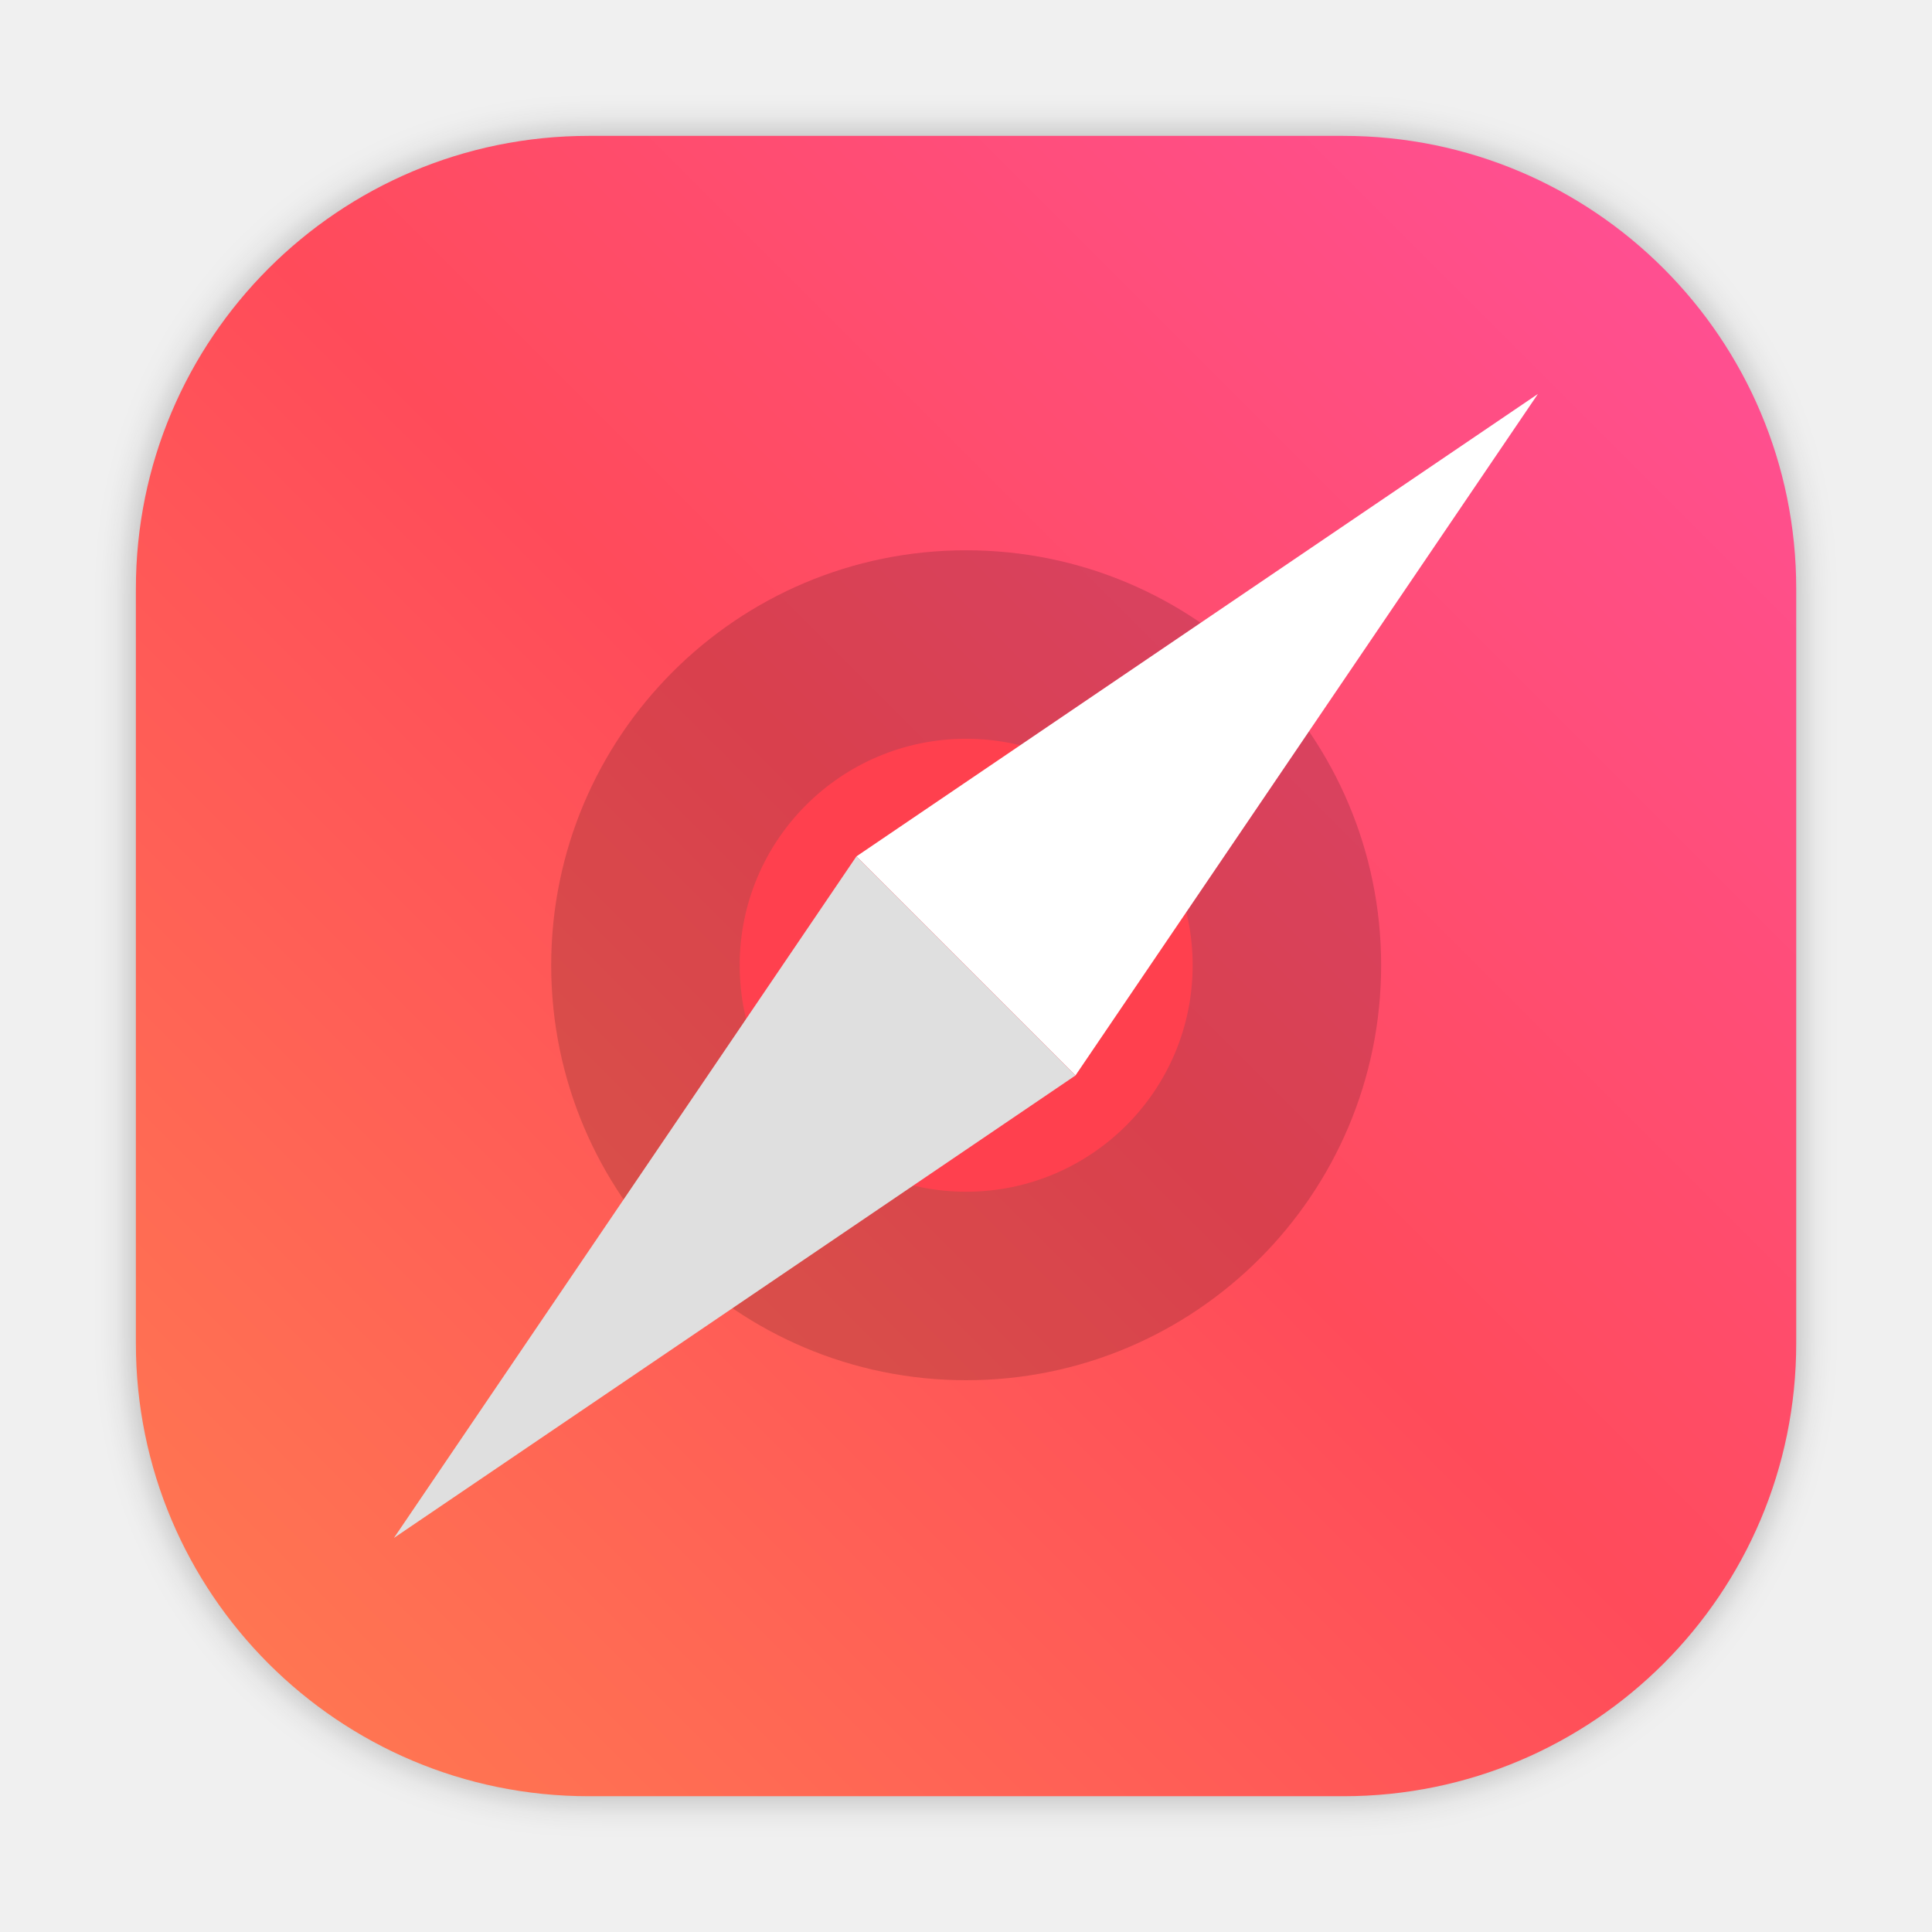
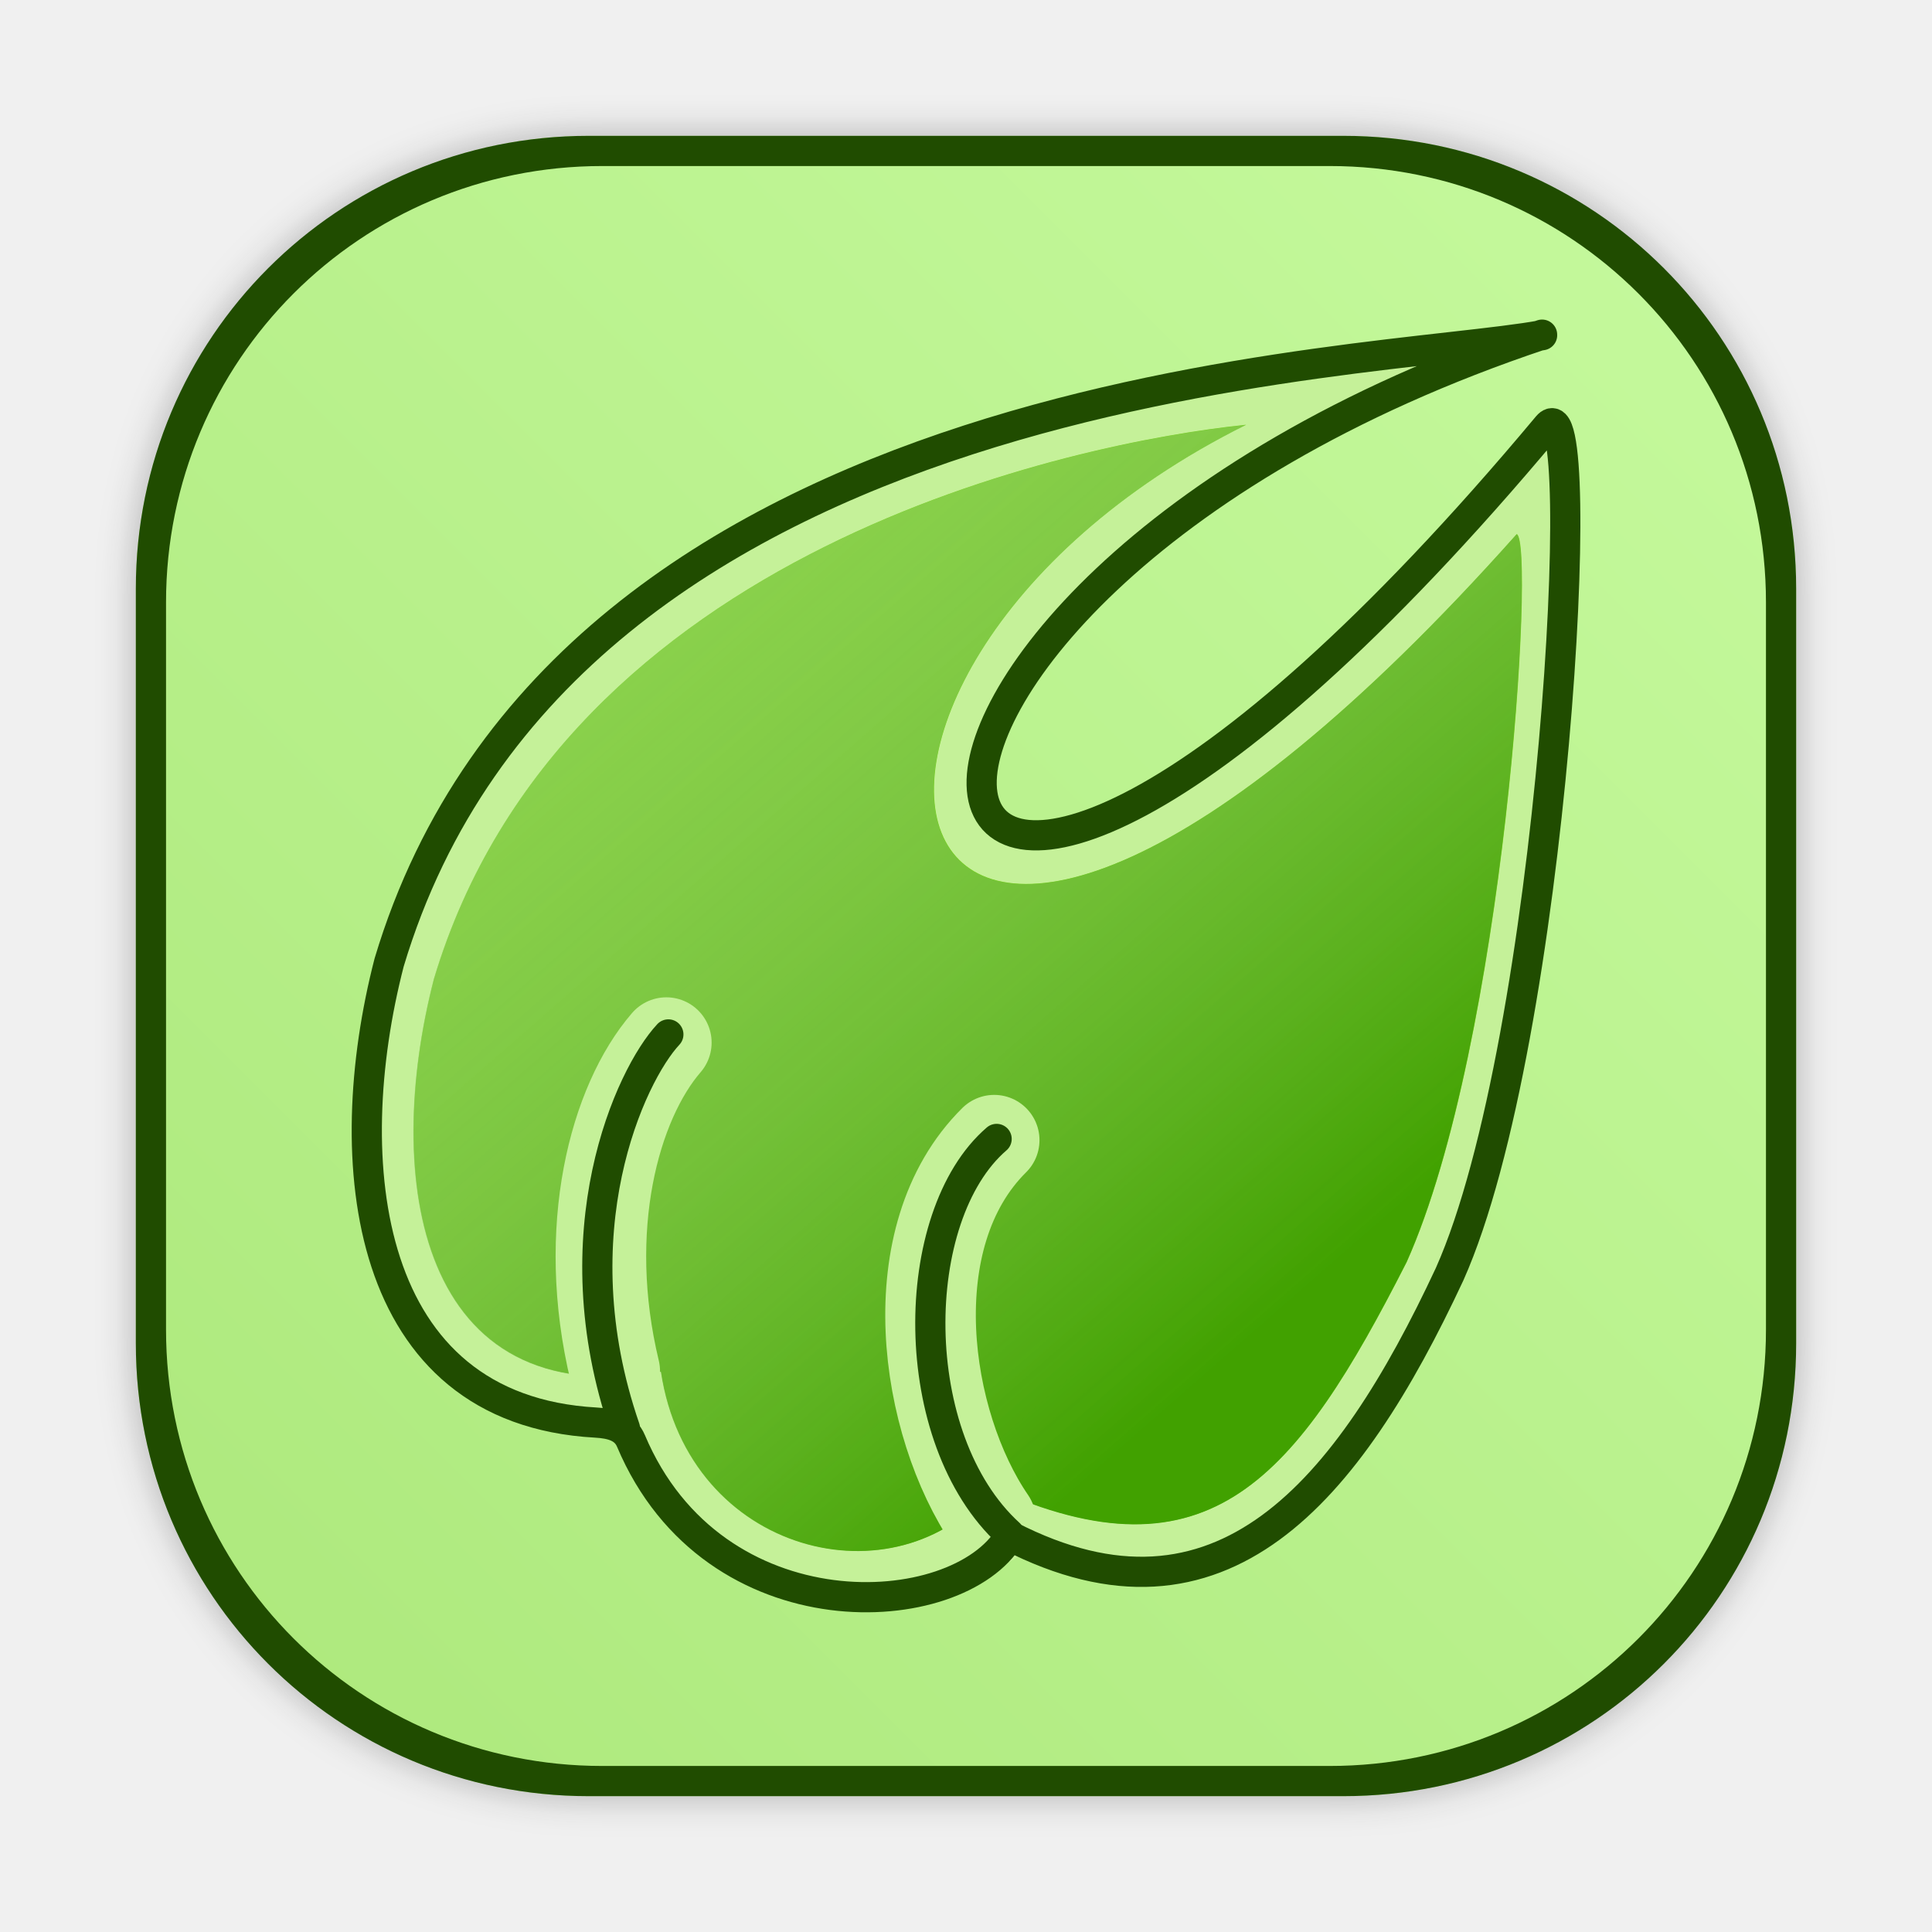
- <svg xmlns="http://www.w3.org/2000/svg" xmlns:xlink="http://www.w3.org/1999/xlink" height="64" width="64" version="1.1" id="svg49">
-   <defs id="defs53">
-     <style type="text/css" id="style884" />
+ <svg xmlns="http://www.w3.org/2000/svg" id="svg290" version="1.1" viewBox="0 0 64 64">
+   <defs id="defs278">
+     <style id="style266" type="text/css" />
+     <style id="style268" type="text/css" />
    <filter id="filter1057" x="-.027" y="-.027" width="1.054" height="1.054" color-interpolation-filters="sRGB">
-       <feGaussianBlur stdDeviation="0.619" id="feGaussianBlur886" />
+       <feGaussianBlur id="feGaussianBlur270" stdDeviation="0.619" />
    </filter>
-     <linearGradient id="linearGradient1053" x1="-127" x2="-72" y1="60" y2="5" gradientTransform="matrix(0.26458,0,0,0.26458,34.792,-0.13493)" gradientUnits="userSpaceOnUse">
-       <stop stop-color="#ff7d50" offset="0" id="stop889" />
-       <stop stop-color="#ff4b5a" offset=".506" id="stop891" />
-       <stop stop-color="#ff509b" offset="1" id="stop893" />
+     <linearGradient id="linearGradient1053" x1="-127" x2="-72" y1="60" y2="5" gradientTransform="translate(131.5 -.51)" gradientUnits="userSpaceOnUse">
+       <stop id="stop273" stop-color="#ace87b" offset="0" />
+       <stop id="stop275" stop-color="#c6fa9e" offset="1" />
+     </linearGradient>
+     <linearGradient id="linearGradient4008" x1="357.733" x2="317.743" y1="462.283" y2="416.532" gradientTransform="translate(-228.1406,-405.7325)" gradientUnits="userSpaceOnUse">
+       <stop id="stop3460" stop-color="#41a100" offset="0" />
+       <stop id="stop3462" stop-color="#ffffff" stop-opacity="0" offset="1" />
    </linearGradient>
  </defs>
-   <linearGradient id="a">
-     <stop offset="0" stop-color="#fff" id="stop2" />
-     <stop offset="1" stop-color="#ececec" id="stop4" />
-   </linearGradient>
-   <linearGradient id="b" gradientUnits="userSpaceOnUse" x1="399.571" x2="399.571" y1="545.798" y2="517.798">
-     <stop offset="0" stop-color="#3889e9" id="stop7" />
-     <stop offset="1" stop-color="#5ea5fb" id="stop9" />
-   </linearGradient>
-   <linearGradient id="c" gradientUnits="userSpaceOnUse" x1="-324.944" x2="-328.21" xlink:href="#a" y1="649.741" y2="307.753" />
-   <linearGradient id="d" gradientUnits="userSpaceOnUse" x1="-321.182" x2="-325.132" xlink:href="#a" y1="656.028" y2="242.447" />
-   <linearGradient id="e" gradientUnits="userSpaceOnUse" x1="-332.715" x2="-330.334" y1="668.851" y2="219.943">
-     <stop offset="0" stop-color="#0bac83" id="stop14" />
-     <stop offset="1" stop-color="#10da96" id="stop16" />
-   </linearGradient>
-   <circle cx="400.571" cy="531.798" fill="url(#b)" r="0" transform="matrix(1.637466,0,0,1.637466,-644.5802,-848.7193)" id="circle19" />
-   <style type="text/css" id="style916">.st0{opacity:0.15;fill:#45413C;}
- 	.st1{fill:#FFE500;}
- 	.st2{fill:#EBCB00;}
- 	.st3{fill:none;stroke:#45413C;stroke-linecap:round;stroke-linejoin:round;stroke-miterlimit:10;}
- 	.st4{fill:#FFAA54;}
- 	.st5{fill:#FF8A14;}
- 	.st6{fill:#FFB0CA;stroke:#45413C;stroke-linecap:round;stroke-linejoin:round;stroke-miterlimit:10;}
- 	.st7{fill:#FF87AF;stroke:#45413C;stroke-linecap:round;stroke-linejoin:round;stroke-miterlimit:10;}
- 	.st8{fill:#FFCC99;}
- 	.st9{fill:#FFFFFF;}
- 	.st10{fill:#F0F0F0;}
- 	.st11{fill:#BF8256;}
- 	.st12{fill:#915E3A;}
- 	.st13{fill:#DEA47A;}
- 	.st14{fill:#F0D5A8;}
- 	.st15{fill:#DEBB7E;}
- 	.st16{fill:#F7E5C6;}
- 	.st17{fill:#FF8A14;stroke:#45413C;stroke-linecap:round;stroke-linejoin:round;stroke-miterlimit:10;}
- 	.st18{fill:#FFF5E3;}
- 	.st19{fill:#FFF48C;}
- 	.st20{fill:#FFFACF;}
- 	.st21{fill:#FFFCE5;}
- 	.st22{fill:#FF87AF;}
- 	.st23{fill:#FFB0CA;}
- 	.st24{fill:#FFE500;stroke:#45413C;stroke-linecap:round;stroke-linejoin:round;stroke-miterlimit:10;}
- 	.st25{fill:#9CEB60;stroke:#45413C;stroke-linecap:round;stroke-linejoin:round;stroke-miterlimit:10;}
- 	.st26{fill:#FFFACF;stroke:#45413C;stroke-linecap:round;stroke-linejoin:round;stroke-miterlimit:10;}
- 	.st27{fill:#00F5BC;stroke:#45413C;stroke-linecap:round;stroke-linejoin:round;stroke-miterlimit:10;}
- 	.st28{fill:#BF8256;stroke:#45413C;stroke-linecap:round;stroke-linejoin:round;stroke-miterlimit:10;}
- 	.st29{fill:#FFE3CF;stroke:#45413C;stroke-linecap:round;stroke-linejoin:round;stroke-miterlimit:10;}
- 	.st30{fill:#FF6242;}
- 	.st31{fill:#FF866E;}
- 	.st32{fill:none;stroke:#E04122;stroke-linecap:round;stroke-linejoin:round;stroke-miterlimit:10;}
- 	.st33{fill:#FFFEF2;stroke:#45413C;stroke-linecap:round;stroke-linejoin:round;stroke-miterlimit:10;}
- 	.st34{fill:#FF6242;stroke:#45413C;stroke-linecap:round;stroke-linejoin:round;stroke-miterlimit:10;}
- 	.st35{fill:#FFA694;}
- 	.st36{fill:#FFFFFF;stroke:#45413C;stroke-linecap:round;stroke-linejoin:round;stroke-miterlimit:10;}
- 	.st37{fill:#FFFEF2;}
- 	.st38{fill:#FF6196;}
- 	.st39{fill:#B89558;}
- 	.st40{fill:none;stroke:#915E3A;stroke-linecap:round;stroke-linejoin:round;stroke-miterlimit:10;}
- 	.st41{fill:#DEBB7E;stroke:#45413C;stroke-linecap:round;stroke-linejoin:round;stroke-miterlimit:10;}
- 	.st42{fill:#6DD627;stroke:#45413C;stroke-linecap:round;stroke-linejoin:round;stroke-miterlimit:10;}
- 	.st43{fill:#E5F8FF;}
- 	.st44{fill:#E8F4FA;}
- 	.st45{fill:#E8F4FA;stroke:#45413C;stroke-linecap:round;stroke-linejoin:round;stroke-miterlimit:10;}
- 	.st46{fill:#FFCCDD;}
- 	.st47{fill:#E5F8FF;stroke:#45413C;stroke-linecap:round;stroke-linejoin:round;stroke-miterlimit:10;}
- 	.st48{fill:#00B8F0;stroke:#45413C;stroke-linecap:round;stroke-linejoin:round;stroke-miterlimit:10;}
- 	.st49{fill:#00B8F0;}
- 	.st50{fill:#4ACFFF;}
- 	.st51{fill:#E04122;}
- 	.st52{fill:#E04122;stroke:#45413C;stroke-linecap:round;stroke-linejoin:round;stroke-miterlimit:10;}
- 	.st53{fill:#87898C;}
- 	.st54{fill:#BDBEC0;}
- 	.st55{fill:#656769;}
- 	.st56{fill:#525252;}
- 	.st57{fill:#FFF48C;stroke:#45413C;stroke-linecap:round;stroke-linejoin:round;stroke-miterlimit:10;}
- 	.st58{fill:#6DD627;}
- 	.st59{fill:#EB6D00;}
- 	.st60{fill:#46B000;}
- 	.st61{fill:#80DDFF;}
- 	.st62{fill:#DAEDF7;}
- 	.st63{fill:#BF8DF2;stroke:#45413C;stroke-linecap:round;stroke-linejoin:round;stroke-miterlimit:10;}
- 	.st64{fill:#9F5AE5;stroke:#45413C;stroke-linecap:round;stroke-linejoin:round;stroke-miterlimit:10;}
- 	.st65{fill:#C8FFA1;}
- 	.st66{fill:#E4FFD1;}
- 	.st67{fill:#9CEB60;}
- 	.st68{fill:#E5FEFF;}
- 	.st69{fill:#B8ECFF;}
- 	.st70{fill:#E0E0E0;stroke:#45413C;stroke-linecap:round;stroke-linejoin:round;stroke-miterlimit:10;}
- 	.st71{fill:#E0E0E0;}
- 	.st72{fill:none;stroke:#4F4B45;stroke-linejoin:round;stroke-miterlimit:10;}
- 	.st73{fill:none;stroke:#4F4B45;stroke-linecap:round;stroke-linejoin:round;stroke-miterlimit:10;}
- 	.st74{fill:#E0366F;stroke:#45413C;stroke-linecap:round;stroke-linejoin:round;stroke-miterlimit:10;}
- 	.st75{fill:none;stroke:#45413C;stroke-miterlimit:10;}
- 	.st76{fill:#FF866E;stroke:#45413C;stroke-linecap:round;stroke-linejoin:round;stroke-miterlimit:10;}
- 	.st77{fill:#45413C;stroke:#45413C;stroke-linecap:round;stroke-linejoin:round;stroke-miterlimit:10;}
- 	.st78{fill:#9F5AE5;}
- 	.st79{fill:#803EC2;}
- 	.st80{fill:#803EC2;stroke:#45413C;stroke-linecap:round;stroke-linejoin:round;stroke-miterlimit:10;}
- 	.st81{fill:#BF8DF2;}
- 	.st82{fill:#FFAA54;stroke:#45413C;stroke-linecap:round;stroke-linejoin:round;stroke-miterlimit:10;}
- 	.st83{fill:none;stroke:#45413C;stroke-linejoin:round;stroke-miterlimit:10;}
- 	.st84{fill:#FFCCDD;stroke:#45413C;stroke-linecap:round;stroke-linejoin:round;stroke-miterlimit:10;}
- 	.st85{fill:#FF6196;stroke:#45413C;stroke-linecap:round;stroke-linejoin:round;stroke-miterlimit:10;}
- 	.st86{fill:#FFE5EE;}
- 	.st87{fill:#F7E5C6;stroke:#45413C;stroke-linecap:round;stroke-linejoin:round;stroke-miterlimit:10;}
- 	.st88{fill:#E5FFF9;}
- 	.st89{fill:none;stroke:#45413C;stroke-width:1.006;stroke-linecap:round;stroke-linejoin:round;stroke-miterlimit:10;}
- 	.st90{fill:#4AEFF7;}
- 	.st91{fill:#A6FBFF;}
- 	.st92{fill:#E5FEFF;stroke:#45413C;stroke-linecap:round;stroke-linejoin:round;stroke-miterlimit:10;}
- 	.st93{fill:#46B000;stroke:#45413C;stroke-linecap:round;stroke-linejoin:round;stroke-miterlimit:10;}
- 	.st94{fill:#FFFFFF;stroke:#45413C;stroke-linejoin:round;stroke-miterlimit:10;}
- 	.st95{fill:#FFFFFF;stroke:#45413C;stroke-miterlimit:10;}
- 	.st96{fill:#009FD9;}
- 	.st97{fill:#00DFEB;}
- 	.st98{fill:#C0DCEB;stroke:#45413C;stroke-linecap:round;stroke-linejoin:round;stroke-miterlimit:10;}
- 	.st99{fill:#00DFEB;stroke:#45413C;stroke-linecap:round;stroke-linejoin:round;stroke-miterlimit:10;}
- 	.st100{fill:#FFE5EE;stroke:#45413C;stroke-linecap:round;stroke-linejoin:round;stroke-miterlimit:10;}
- 	.st101{fill:#8CA4B8;}
- 	.st102{fill:#ADC4D9;}
- 	.st103{fill:#656769;stroke:#45413C;stroke-linecap:round;stroke-linejoin:round;stroke-miterlimit:10;}
- 	.st104{fill:#F0F0F0;stroke:#45413C;stroke-linecap:round;stroke-linejoin:round;stroke-miterlimit:10;}
- 	.st105{fill:#C0DCEB;}
- 	.st106{fill:#45413C;}
- 	.st107{fill:#FFCABF;}
- 	.st108{fill:#87898C;stroke:#45413C;stroke-linecap:round;stroke-linejoin:round;stroke-miterlimit:10;}
- 	.st109{fill:#EBCB00;stroke:#45413C;stroke-linecap:round;stroke-linejoin:round;stroke-miterlimit:10;}</style>
-   <style type="text/css" id="style928">.st0{opacity:0.15;fill:#45413C;}
- 	.st1{fill:#FFE500;}
- 	.st2{fill:#EBCB00;}
- 	.st3{fill:none;stroke:#45413C;stroke-linecap:round;stroke-linejoin:round;stroke-miterlimit:10;}
- 	.st4{fill:#FFAA54;}
- 	.st5{fill:#FF8A14;}
- 	.st6{fill:#FFB0CA;stroke:#45413C;stroke-linecap:round;stroke-linejoin:round;stroke-miterlimit:10;}
- 	.st7{fill:#FF87AF;stroke:#45413C;stroke-linecap:round;stroke-linejoin:round;stroke-miterlimit:10;}
- 	.st8{fill:#FFCC99;}
- 	.st9{fill:#FFFFFF;}
- 	.st10{fill:#F0F0F0;}
- 	.st11{fill:#BF8256;}
- 	.st12{fill:#915E3A;}
- 	.st13{fill:#DEA47A;}
- 	.st14{fill:#F0D5A8;}
- 	.st15{fill:#DEBB7E;}
- 	.st16{fill:#F7E5C6;}
- 	.st17{fill:#FF8A14;stroke:#45413C;stroke-linecap:round;stroke-linejoin:round;stroke-miterlimit:10;}
- 	.st18{fill:#FFF5E3;}
- 	.st19{fill:#FFF48C;}
- 	.st20{fill:#FFFACF;}
- 	.st21{fill:#FFFCE5;}
- 	.st22{fill:#FF87AF;}
- 	.st23{fill:#FFB0CA;}
- 	.st24{fill:#FFE500;stroke:#45413C;stroke-linecap:round;stroke-linejoin:round;stroke-miterlimit:10;}
- 	.st25{fill:#9CEB60;stroke:#45413C;stroke-linecap:round;stroke-linejoin:round;stroke-miterlimit:10;}
- 	.st26{fill:#FFFACF;stroke:#45413C;stroke-linecap:round;stroke-linejoin:round;stroke-miterlimit:10;}
- 	.st27{fill:#00F5BC;stroke:#45413C;stroke-linecap:round;stroke-linejoin:round;stroke-miterlimit:10;}
- 	.st28{fill:#BF8256;stroke:#45413C;stroke-linecap:round;stroke-linejoin:round;stroke-miterlimit:10;}
- 	.st29{fill:#FFE3CF;stroke:#45413C;stroke-linecap:round;stroke-linejoin:round;stroke-miterlimit:10;}
- 	.st30{fill:#FF6242;}
- 	.st31{fill:#FF866E;}
- 	.st32{fill:none;stroke:#E04122;stroke-linecap:round;stroke-linejoin:round;stroke-miterlimit:10;}
- 	.st33{fill:#FFFEF2;stroke:#45413C;stroke-linecap:round;stroke-linejoin:round;stroke-miterlimit:10;}
- 	.st34{fill:#FF6242;stroke:#45413C;stroke-linecap:round;stroke-linejoin:round;stroke-miterlimit:10;}
- 	.st35{fill:#FFA694;}
- 	.st36{fill:#FFFFFF;stroke:#45413C;stroke-linecap:round;stroke-linejoin:round;stroke-miterlimit:10;}
- 	.st37{fill:#FFFEF2;}
- 	.st38{fill:#FF6196;}
- 	.st39{fill:#B89558;}
- 	.st40{fill:none;stroke:#915E3A;stroke-linecap:round;stroke-linejoin:round;stroke-miterlimit:10;}
- 	.st41{fill:#DEBB7E;stroke:#45413C;stroke-linecap:round;stroke-linejoin:round;stroke-miterlimit:10;}
- 	.st42{fill:#6DD627;stroke:#45413C;stroke-linecap:round;stroke-linejoin:round;stroke-miterlimit:10;}
- 	.st43{fill:#E5F8FF;}
- 	.st44{fill:#E8F4FA;}
- 	.st45{fill:#E8F4FA;stroke:#45413C;stroke-linecap:round;stroke-linejoin:round;stroke-miterlimit:10;}
- 	.st46{fill:#FFCCDD;}
- 	.st47{fill:#E5F8FF;stroke:#45413C;stroke-linecap:round;stroke-linejoin:round;stroke-miterlimit:10;}
- 	.st48{fill:#00B8F0;stroke:#45413C;stroke-linecap:round;stroke-linejoin:round;stroke-miterlimit:10;}
- 	.st49{fill:#00B8F0;}
- 	.st50{fill:#4ACFFF;}
- 	.st51{fill:#E04122;}
- 	.st52{fill:#E04122;stroke:#45413C;stroke-linecap:round;stroke-linejoin:round;stroke-miterlimit:10;}
- 	.st53{fill:#87898C;}
- 	.st54{fill:#BDBEC0;}
- 	.st55{fill:#656769;}
- 	.st56{fill:#525252;}
- 	.st57{fill:#FFF48C;stroke:#45413C;stroke-linecap:round;stroke-linejoin:round;stroke-miterlimit:10;}
- 	.st58{fill:#6DD627;}
- 	.st59{fill:#EB6D00;}
- 	.st60{fill:#46B000;}
- 	.st61{fill:#80DDFF;}
- 	.st62{fill:#DAEDF7;}
- 	.st63{fill:#BF8DF2;stroke:#45413C;stroke-linecap:round;stroke-linejoin:round;stroke-miterlimit:10;}
- 	.st64{fill:#9F5AE5;stroke:#45413C;stroke-linecap:round;stroke-linejoin:round;stroke-miterlimit:10;}
- 	.st65{fill:#C8FFA1;}
- 	.st66{fill:#E4FFD1;}
- 	.st67{fill:#9CEB60;}
- 	.st68{fill:#E5FEFF;}
- 	.st69{fill:#B8ECFF;}
- 	.st70{fill:#E0E0E0;stroke:#45413C;stroke-linecap:round;stroke-linejoin:round;stroke-miterlimit:10;}
- 	.st71{fill:#E0E0E0;}
- 	.st72{fill:none;stroke:#4F4B45;stroke-linejoin:round;stroke-miterlimit:10;}
- 	.st73{fill:none;stroke:#4F4B45;stroke-linecap:round;stroke-linejoin:round;stroke-miterlimit:10;}
- 	.st74{fill:#E0366F;stroke:#45413C;stroke-linecap:round;stroke-linejoin:round;stroke-miterlimit:10;}
- 	.st75{fill:none;stroke:#45413C;stroke-miterlimit:10;}
- 	.st76{fill:#FF866E;stroke:#45413C;stroke-linecap:round;stroke-linejoin:round;stroke-miterlimit:10;}
- 	.st77{fill:#45413C;stroke:#45413C;stroke-linecap:round;stroke-linejoin:round;stroke-miterlimit:10;}
- 	.st78{fill:#9F5AE5;}
- 	.st79{fill:#803EC2;}
- 	.st80{fill:#803EC2;stroke:#45413C;stroke-linecap:round;stroke-linejoin:round;stroke-miterlimit:10;}
- 	.st81{fill:#BF8DF2;}
- 	.st82{fill:#FFAA54;stroke:#45413C;stroke-linecap:round;stroke-linejoin:round;stroke-miterlimit:10;}
- 	.st83{fill:none;stroke:#45413C;stroke-linejoin:round;stroke-miterlimit:10;}
- 	.st84{fill:#FFCCDD;stroke:#45413C;stroke-linecap:round;stroke-linejoin:round;stroke-miterlimit:10;}
- 	.st85{fill:#FF6196;stroke:#45413C;stroke-linecap:round;stroke-linejoin:round;stroke-miterlimit:10;}
- 	.st86{fill:#FFE5EE;}
- 	.st87{fill:#F7E5C6;stroke:#45413C;stroke-linecap:round;stroke-linejoin:round;stroke-miterlimit:10;}
- 	.st88{fill:#E5FFF9;}
- 	.st89{fill:none;stroke:#45413C;stroke-width:1.006;stroke-linecap:round;stroke-linejoin:round;stroke-miterlimit:10;}
- 	.st90{fill:#4AEFF7;}
- 	.st91{fill:#A6FBFF;}
- 	.st92{fill:#E5FEFF;stroke:#45413C;stroke-linecap:round;stroke-linejoin:round;stroke-miterlimit:10;}
- 	.st93{fill:#46B000;stroke:#45413C;stroke-linecap:round;stroke-linejoin:round;stroke-miterlimit:10;}
- 	.st94{fill:#FFFFFF;stroke:#45413C;stroke-linejoin:round;stroke-miterlimit:10;}
- 	.st95{fill:#FFFFFF;stroke:#45413C;stroke-miterlimit:10;}
- 	.st96{fill:#009FD9;}
- 	.st97{fill:#00DFEB;}
- 	.st98{fill:#C0DCEB;stroke:#45413C;stroke-linecap:round;stroke-linejoin:round;stroke-miterlimit:10;}
- 	.st99{fill:#00DFEB;stroke:#45413C;stroke-linecap:round;stroke-linejoin:round;stroke-miterlimit:10;}
- 	.st100{fill:#FFE5EE;stroke:#45413C;stroke-linecap:round;stroke-linejoin:round;stroke-miterlimit:10;}
- 	.st101{fill:#8CA4B8;}
- 	.st102{fill:#ADC4D9;}
- 	.st103{fill:#656769;stroke:#45413C;stroke-linecap:round;stroke-linejoin:round;stroke-miterlimit:10;}
- 	.st104{fill:#F0F0F0;stroke:#45413C;stroke-linecap:round;stroke-linejoin:round;stroke-miterlimit:10;}
- 	.st105{fill:#C0DCEB;}
- 	.st106{fill:#45413C;}
- 	.st107{fill:#FFCABF;}
- 	.st108{fill:#87898C;stroke:#45413C;stroke-linecap:round;stroke-linejoin:round;stroke-miterlimit:10;}
- 	.st109{fill:#EBCB00;stroke:#45413C;stroke-linecap:round;stroke-linejoin:round;stroke-miterlimit:10;}</style>
-   <g id="g1005" transform="matrix(3.779602,0,0,3.779602,-2.2762135e-4,-2.2762135e-4)">
-     <rect transform="scale(0.26458)" x="4.5" y="4.5" width="55" height="55" ry="15" fill="#141414" filter="url(#filter1057)" opacity="0.3" stroke-linecap="round" stroke-width="2.744" id="rect898" />
-     <rect x="1.191" y="1.191" width="14.552" height="14.552" ry="3.969" fill="url(#linearGradient1053)" stroke-linecap="round" stroke-width="0.726" id="rect900" style="fill:url(#linearGradient1053)" />
-     <g fill="#5e4aa6" stroke-width="0.265" id="g914">
-       <circle cx="-330.38" cy="-328.51" r="0" id="circle902" />
-       <circle cx="-301.71" cy="-344.43" r="0" id="circle904" />
-       <circle cx="-259.01" cy="-348.26" r="0" id="circle906" />
-       <circle cx="31.886" cy="-13.442" r="0" fill-rule="evenodd" id="circle908" />
-       <circle cx="-257.29" cy="-350.65" r="0" id="circle910" />
-       <circle cx="33.611" cy="-15.826" r="0" fill-rule="evenodd" id="circle912" />
-     </g>
-     <g transform="translate(-29.022)" id="g926">
-       <circle cx="37.49" cy="8.46" r="3.637" opacity="0.15" stroke-width="1.25" style="paint-order:stroke markers fill" id="circle918" />
-       <circle cx="37.49" cy="8.46" r="1.985" fill="#ff404e" stroke-width="1.25" style="paint-order:stroke markers fill" id="circle920" />
-       <path d="m 36.528,7.506 5.973,-4.053 -4.053,5.973 z" color="#000000" fill="#ffffff" stroke-width="0.059" id="path922" />
-       <path d="m 36.528,7.506 -4.053,5.973 5.973,-4.053 z" color="#000000" fill="#dfdfdf" stroke-width="0.059" id="path924" />
-     </g>
-     <g fill="#5e4aa6" id="g960">
-       <circle cx="-319.55" cy="-349.41" r="0" stroke-width="0.265" id="circle930" />
-       <circle cx="-290.89" cy="-365.31" r="0" stroke-width="0.265" id="circle932" />
-       <g transform="translate(1.6038,-14.265)" stroke-width="0.265" id="g946">
-         <circle cx="-330.38" cy="-328.51" r="0" id="circle934" />
-         <circle cx="-301.71" cy="-344.43" r="0" id="circle936" />
-         <circle cx="-259.01" cy="-348.26" r="0" id="circle938" />
-         <circle cx="31.886" cy="-13.442" r="0" fill-rule="evenodd" id="circle940" />
-         <circle cx="-257.29" cy="-350.65" r="0" id="circle942" />
-         <circle cx="33.611" cy="-15.826" r="0" fill-rule="evenodd" id="circle944" />
-       </g>
-       <g transform="matrix(0.26458,0,0,0.26458,-43.411,-6.6509)" id="g954">
-         <circle cx="-1248.7" cy="-1241.6" r="0" id="circle948" />
-         <circle cx="-1140.3" cy="-1301.8" r="0" id="circle950" />
-         <circle cx="-1158.1" cy="-1246" r="0" id="circle952" />
-       </g>
-       <circle cx="-349.61" cy="-342.06" r="0" stroke-width="0.265" id="circle956" />
-       <circle cx="-58.692" cy="-7.228" r="0" fill-rule="evenodd" stroke-width="0.265" id="circle958" />
+   <rect id="rect280" x="4.5" y="4.5" width="55" height="55" ry="15" fill="#141414" filter="url(#filter1057)" opacity=".3" stroke-linecap="round" stroke-width="2.744" />
+   <rect id="rect282" x="4.5" y="4.5" width="55" height="55" ry="15" fill="url(#linearGradient1053)" stroke-linecap="round" stroke-width="2.744" />
+   <circle id="circle284" cx="-1326.3" cy="-1241.6" r="0" fill="#5e4aa6" />
+   <circle id="circle286" cx="-226.72" cy="23.855" r="0" fill="#5e4aa6" fill-rule="evenodd" />
+   <g id="g2104" transform="translate(-90.01573,-10.58639)">
+     <path id="path3795" d="m141.1 21.69c-5.611 1.041-32.359 1.287-38.194 20.781-1.704 6.597-0.871 14.813 6.847 15.24 0.538 0.03 0.973 0.154 1.164 0.607 2.747 6.511 10.819 6.05 12.549 3.151 6.996 3.592 11.538-1.52 14.571-8.676 3.583-6.309 4.676-29.808 3.244-28.093-23.136 27.688-26.725 5.83-0.182-3.028" fill="#c5f199" />
+     <path id="path3805" d="m104.393 43.012c-1.704 6.597-0.533 14.407 7.524 13.009 0.912 6.061 7.814 7.738 10.976 3.842 7.199 3.254 10.084-0.319 13.725-7.475 3.245-7.255 4.264-23.822 3.644-24.11-21.222 23.832-26.044 4.888-8.966-3.622-5.611 0.576-22.623 4.068-26.903 18.356z" fill="#73d216" />
+     <path id="path3996" d="m104.384 43.02c-1.704 6.597-0.533 14.407 7.524 13.009 0.912 6.061 7.814 7.738 10.976 3.842 7.199 3.254 10.084-0.319 13.725-7.475 3.245-7.255 4.264-23.822 3.644-24.11-21.222 23.832-26.044 4.888-8.966-3.622-5.611 0.576-22.623 4.068-26.903 18.356z" fill="url(#linearGradient4008)" />
+     <g fill="none" stroke-linecap="round">
+       <path id="path3814" d="m122.95 48.356c-3.23 3.197-2.326 9.378-0.118 12.598" stroke="#c5f199" stroke-linejoin="round" stroke-miterlimit="0" stroke-width="3" />
+       <path id="path3608" d="m123.446 61.397c-3.448-3.151-3.374-10.535-0.416-13.082" stroke="#204c00" stroke-linejoin="bevel" />
+       <path id="path3812" d="m110.38 56.006c-1.136-4.721-0.01-8.891 1.709-10.882" stroke="#c5f199" stroke-linejoin="round" stroke-width="3" />
+       <path id="path3598" d="m141.1 21.69c-5.611 1.041-32.359 1.287-38.194 20.781-1.704 6.597-0.871 14.813 6.847 15.24 0.538 0.03 0.973 0.154 1.164 0.607 2.747 6.511 10.819 6.05 12.549 3.151 6.996 3.592 11.2-1.452 14.571-8.676 3.447-7.728 4.676-29.808 3.244-28.093-23.136 27.688-26.725 5.83-0.182-3.028" stroke="#204c00" stroke-linejoin="round" />
+       <path id="path3606" d="m110.718 57.899c-2.24-6.49 0.181-11.702 1.438-13.046" stroke="#204c00" stroke-linejoin="bevel" />
    </g>
  </g>
+   <path id="rect2106" d="m19.5 4.5c-8.31 0-15 6.69-15 15v25c0 8.31 6.69 15 15 15h25c8.31 0 15-6.69 15-15v-25c0-8.31-6.69-15-15-15zm0.453 1h24.092c8.008 0 14.455 6.447 14.455 14.455v24.09c0 8.008-6.447 14.455-14.455 14.455h-24.092c-8.008 0-14.453-6.447-14.453-14.455v-24.09c0-8.008 6.445-14.455 14.453-14.455z" fill="#204c00" />
</svg>
